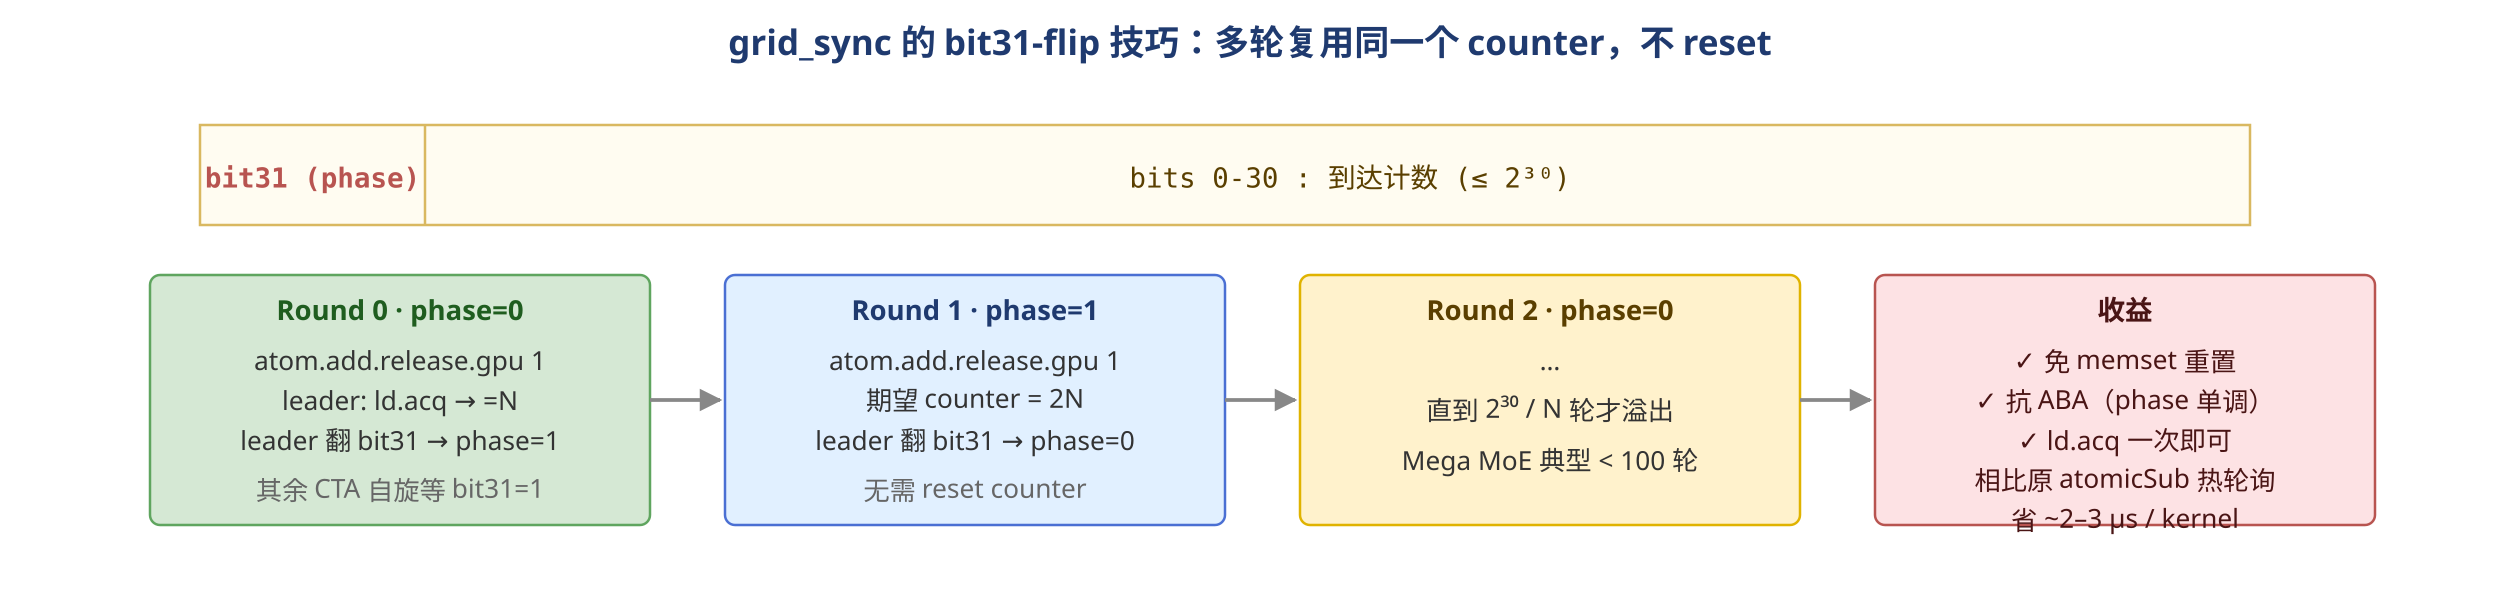
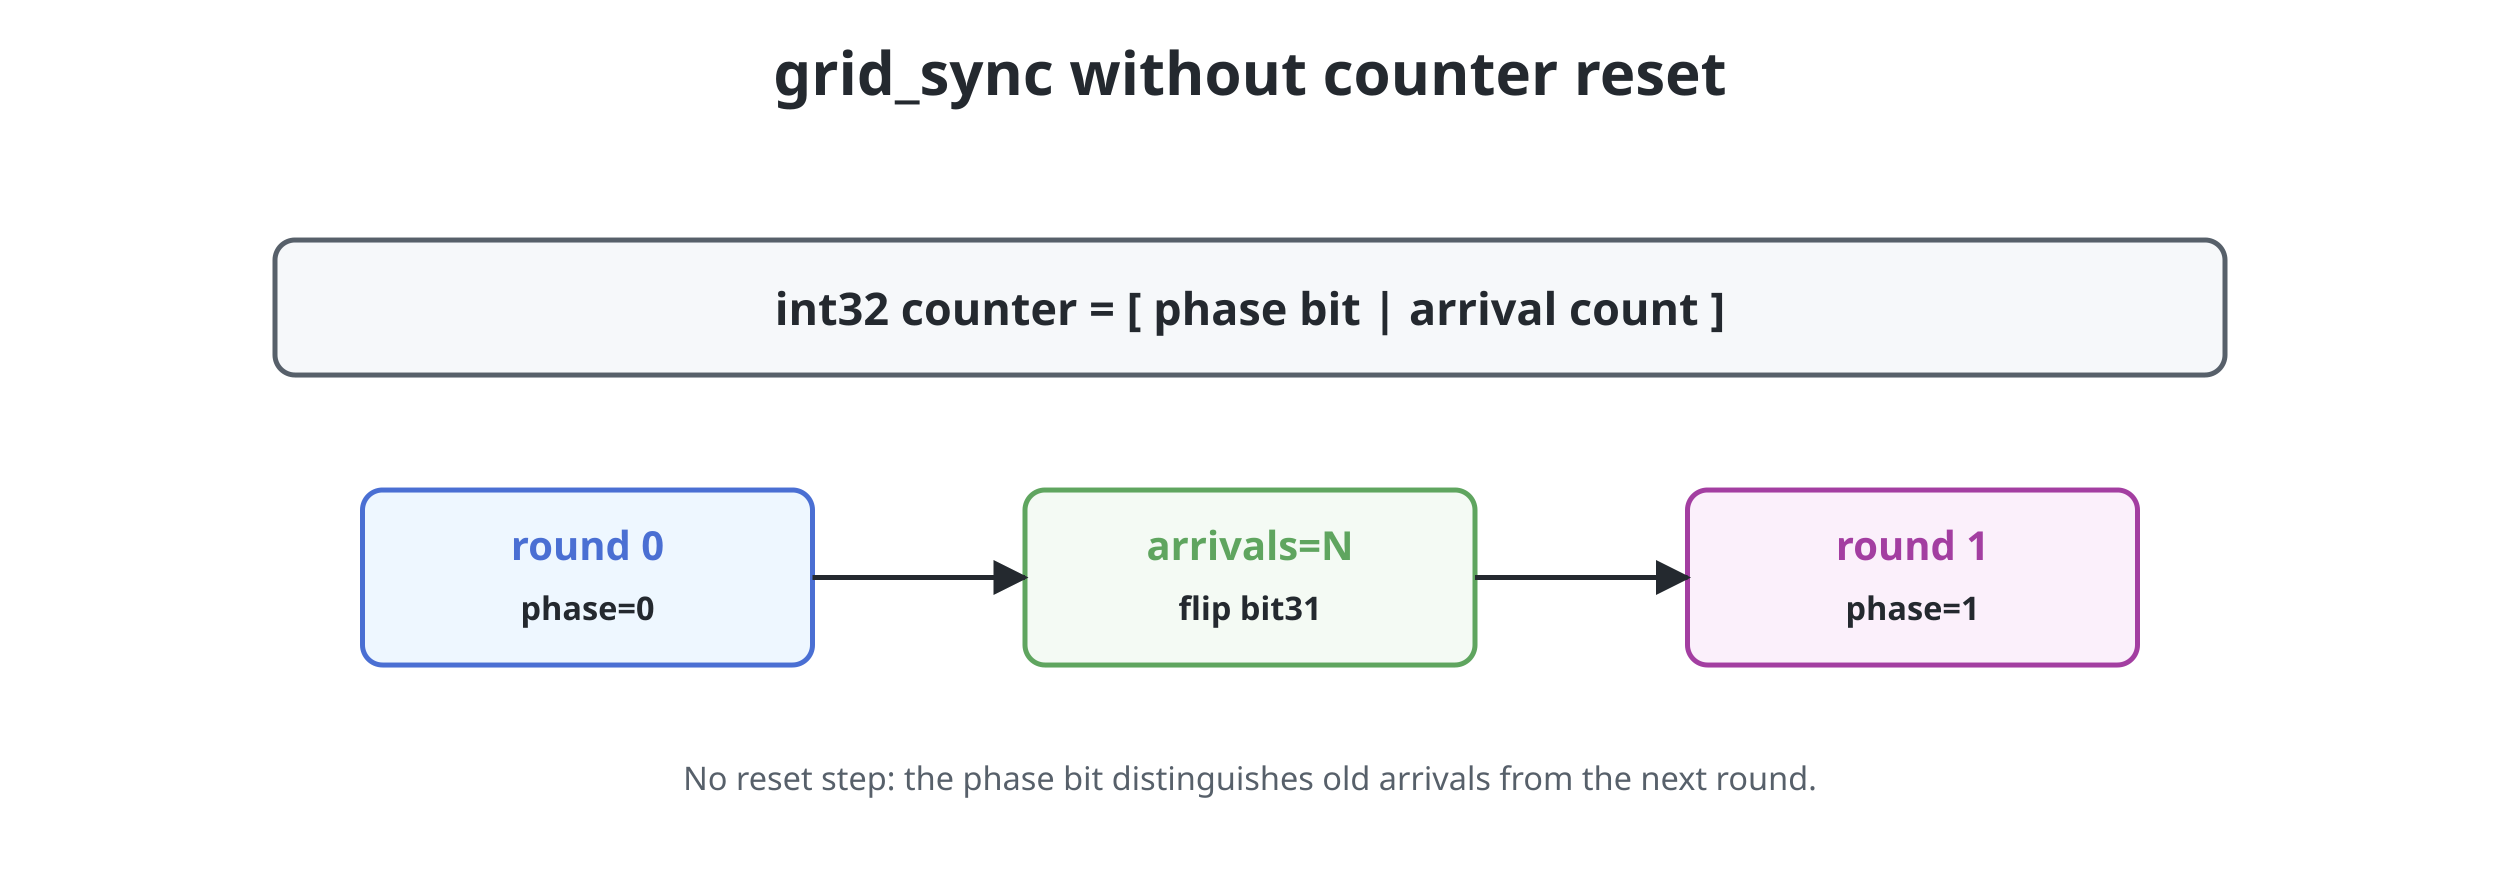
- <svg xmlns="http://www.w3.org/2000/svg" viewBox="0 0 1000 240">
-   <text x="500" y="22" text-anchor="middle" font-family="sans-serif" font-weight="700" font-size="14" fill="#1f3a6f">grid_sync 的 bit31-flip 技巧：多轮复用同一个 counter，不 reset</text>
+ <svg xmlns="http://www.w3.org/2000/svg" viewBox="0 0 1000 350">
  <defs>
-     <marker id="arrg" viewBox="0 0 10 10" refX="9" refY="5" markerWidth="6" markerHeight="6" orient="auto">
-       <path d="M0,0 L10,5 L0,10 z" fill="#888" />
+     <marker id="arrow" viewBox="0 0 10 10" refX="9" refY="5" markerWidth="7" markerHeight="7" orient="auto-start-reverse">
+       <path d="M 0 0 L 10 5 L 0 10 z" fill="#24292f" />
    </marker>
+     <style>
+     .title{font:700 24px sans-serif;fill:#24292f}
+     .sub{font:400 13px sans-serif;fill:#57606a}
+     .mono{font:500 13px ui-monospace,Menlo,monospace;fill:#24292f}
+   </style>
  </defs>
-   <g font-family="monospace" font-size="11">
-     <rect x="80" y="50" width="820" height="40" fill="#fffcf1" stroke="#d9b860" />
-     <line x1="170" y1="50" x2="170" y2="90" stroke="#d9b860" />
-     <text x="125" y="75" text-anchor="middle" fill="#b85450" font-weight="700">bit31 (phase)</text>
-     <text x="540" y="75" text-anchor="middle" fill="#5a3f00">bits 0-30 : 到达计数 (≤ 2³⁰)</text>
-   </g>
-   <g font-family="sans-serif" font-size="11">
-     <rect x="60" y="110" width="200" height="100" rx="4" fill="#d5e8d4" stroke="#5fa55f" />
-     <text x="160" y="128" text-anchor="middle" font-weight="700" fill="#1f5d1f">Round 0 · phase=0</text>
-     <text x="160" y="148" text-anchor="middle" font-size="10.5" fill="#333">atom.add.release.gpu 1</text>
-     <text x="160" y="164" text-anchor="middle" font-size="10.5" fill="#333">leader: ld.acq → =N</text>
-     <text x="160" y="180" text-anchor="middle" font-size="10.5" fill="#333">leader 翻 bit31 → phase=1</text>
-     <text x="160" y="200" text-anchor="middle" font-size="10.5" fill="#666">其余 CTA 自旋等 bit31=1</text>
-     <rect x="290" y="110" width="200" height="100" rx="4" fill="#e1f0ff" stroke="#4a6fd3" />
-     <text x="390" y="128" text-anchor="middle" font-weight="700" fill="#1f3a6f">Round 1 · phase=1</text>
-     <text x="390" y="148" text-anchor="middle" font-size="10.5" fill="#333">atom.add.release.gpu 1</text>
-     <text x="390" y="164" text-anchor="middle" font-size="10.5" fill="#333">期望 counter = 2N</text>
-     <text x="390" y="180" text-anchor="middle" font-size="10.5" fill="#333">leader 翻 bit31 → phase=0</text>
-     <text x="390" y="200" text-anchor="middle" font-size="10.5" fill="#666">无需 reset counter</text>
-     <rect x="520" y="110" width="200" height="100" rx="4" fill="#fff2cc" stroke="#e0b300" />
-     <text x="620" y="128" text-anchor="middle" font-weight="700" fill="#5a3f00">Round 2 · phase=0</text>
-     <text x="620" y="148" text-anchor="middle" font-size="10.5" fill="#333">…</text>
-     <text x="620" y="168" text-anchor="middle" font-size="10.5" fill="#333">直到 2³⁰ / N 轮才溢出</text>
-     <text x="620" y="188" text-anchor="middle" font-size="10.5" fill="#333">Mega MoE 典型 &lt; 100 轮</text>
-     <rect x="750" y="110" width="200" height="100" rx="4" fill="#fde2e4" stroke="#b85450" />
-     <text x="850" y="128" text-anchor="middle" font-weight="700" fill="#4a1515">收益</text>
-     <text x="850" y="148" text-anchor="middle" font-size="10.5" fill="#4a1515">✓ 免 memset 重置</text>
-     <text x="850" y="164" text-anchor="middle" font-size="10.5" fill="#4a1515">✓ 抗 ABA（phase 单调）</text>
-     <text x="850" y="180" text-anchor="middle" font-size="10.5" fill="#4a1515">✓ ld.acq 一次即可</text>
-     <text x="850" y="196" text-anchor="middle" font-size="10.5" fill="#4a1515">相比原 atomicSub 热轮询</text>
-     <text x="850" y="212" text-anchor="middle" font-size="10.5" fill="#4a1515">省 ~2–3 µs / kernel</text>
-   </g>
-   <g stroke="#888" stroke-width="1.5" fill="none">
-     <line x1="260" y1="160" x2="288" y2="160" marker-end="url(#arrg)" />
-     <line x1="490" y1="160" x2="518" y2="160" marker-end="url(#arrg)" />
-     <line x1="720" y1="160" x2="748" y2="160" marker-end="url(#arrg)" />
-   </g>
+   <text x="500" y="38" text-anchor="middle" font-family="sans-serif" font-size="24" font-weight="700" fill="#24292f">grid_sync without counter reset</text>
+   <rect x="110" y="96" width="780" height="54" rx="8" fill="#f6f8fa" stroke="#57606a" stroke-width="2" />
+   <text x="500" y="130" text-anchor="middle" font-family="sans-serif" font-size="18" font-weight="700" fill="#24292f">int32 counter = [ phase bit | arrival count ]</text>
+   <rect x="145" y="196" width="180" height="70" rx="8" fill="#eef7ff" stroke="#4a6fd3" stroke-width="2" />
+   <text x="235" y="224" text-anchor="middle" font-family="sans-serif" font-size="16" font-weight="700" fill="#4a6fd3">round 0</text>
+   <text x="235" y="248" text-anchor="middle" font-family="sans-serif" font-size="13" font-weight="600" fill="#24292f">phase=0</text>
+   <rect x="410" y="196" width="180" height="70" rx="8" fill="#f4faf4" stroke="#5fa55f" stroke-width="2" />
+   <text x="500" y="224" text-anchor="middle" font-family="sans-serif" font-size="16" font-weight="700" fill="#5fa55f">arrivals=N</text>
+   <text x="500" y="248" text-anchor="middle" font-family="sans-serif" font-size="13" font-weight="600" fill="#24292f">flip bit31</text>
+   <rect x="675" y="196" width="180" height="70" rx="8" fill="#fbf0fb" stroke="#a33ea1" stroke-width="2" />
+   <text x="765" y="224" text-anchor="middle" font-family="sans-serif" font-size="16" font-weight="700" fill="#a33ea1">round 1</text>
+   <text x="765" y="248" text-anchor="middle" font-family="sans-serif" font-size="13" font-weight="600" fill="#24292f">phase=1</text>
+   <line x1="325" y1="231" x2="410" y2="231" stroke="#24292f" stroke-width="2" marker-end="url(#arrow)" />
+   <line x1="590" y1="231" x2="675" y2="231" stroke="#24292f" stroke-width="2" marker-end="url(#arrow)" />
+   <text x="500" y="316" text-anchor="middle" font-family="sans-serif" font-size="13" font-weight="500" fill="#57606a">No reset step: the phase bit distinguishes old arrivals from the next round.</text>
</svg>
